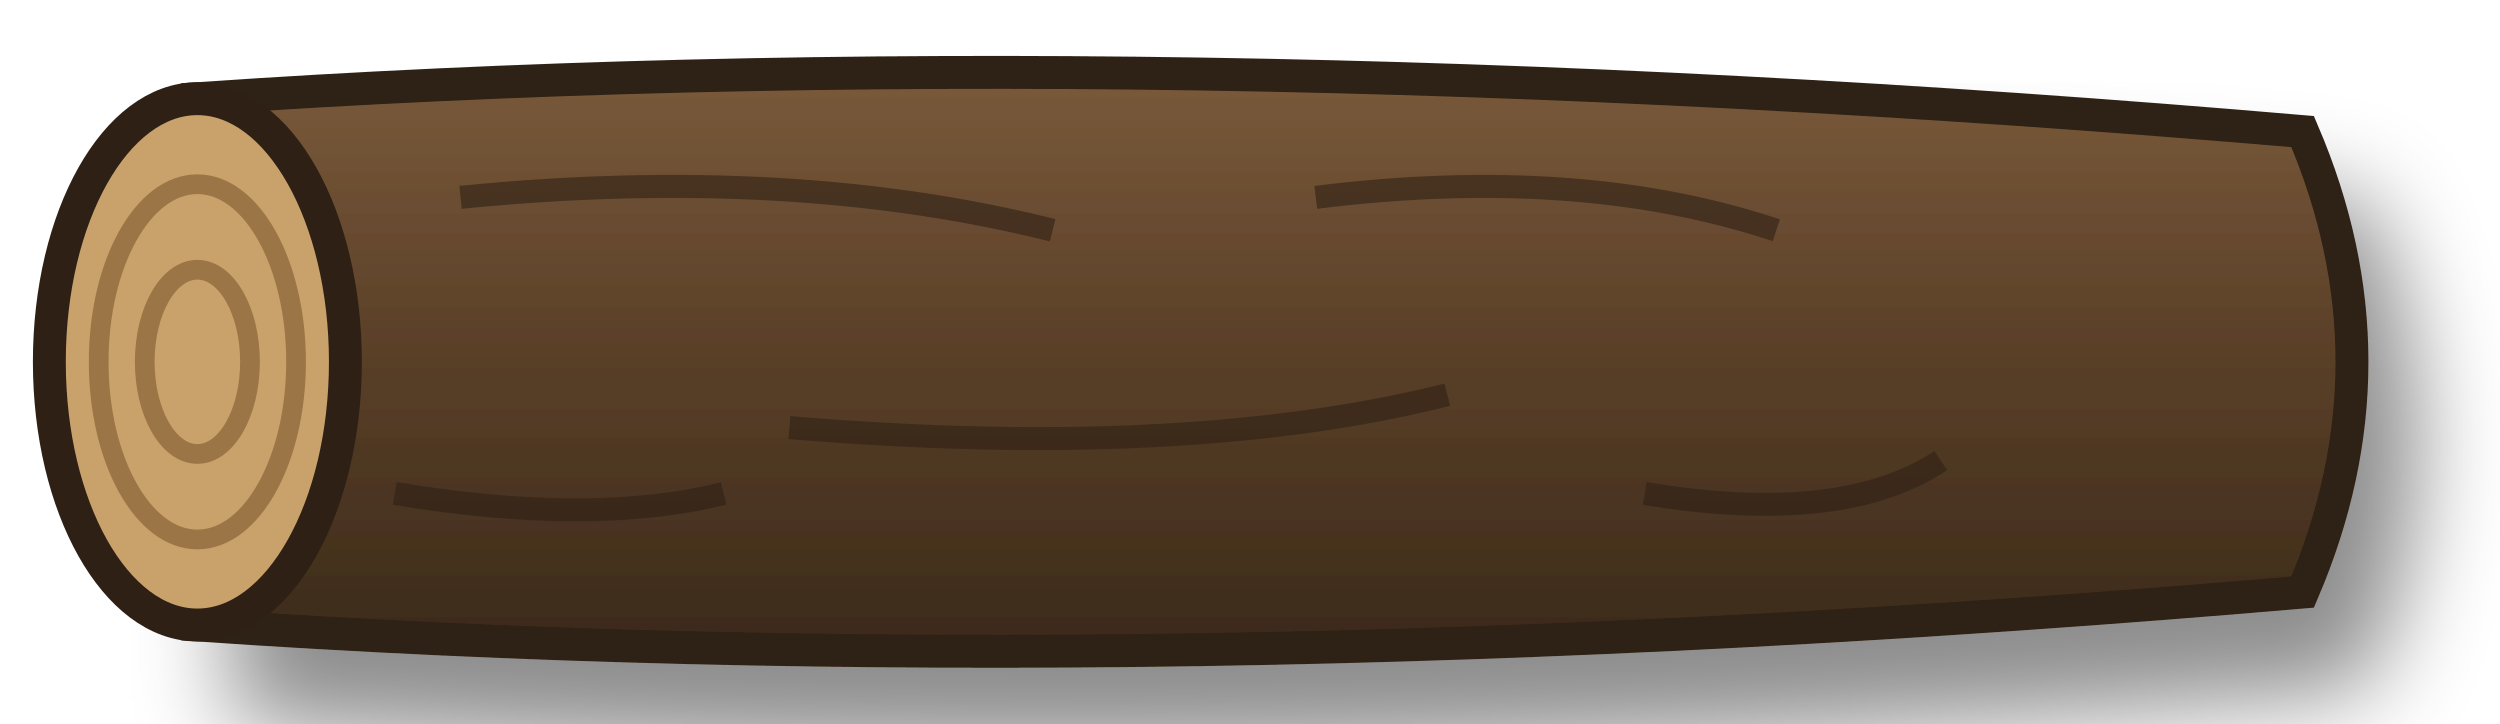
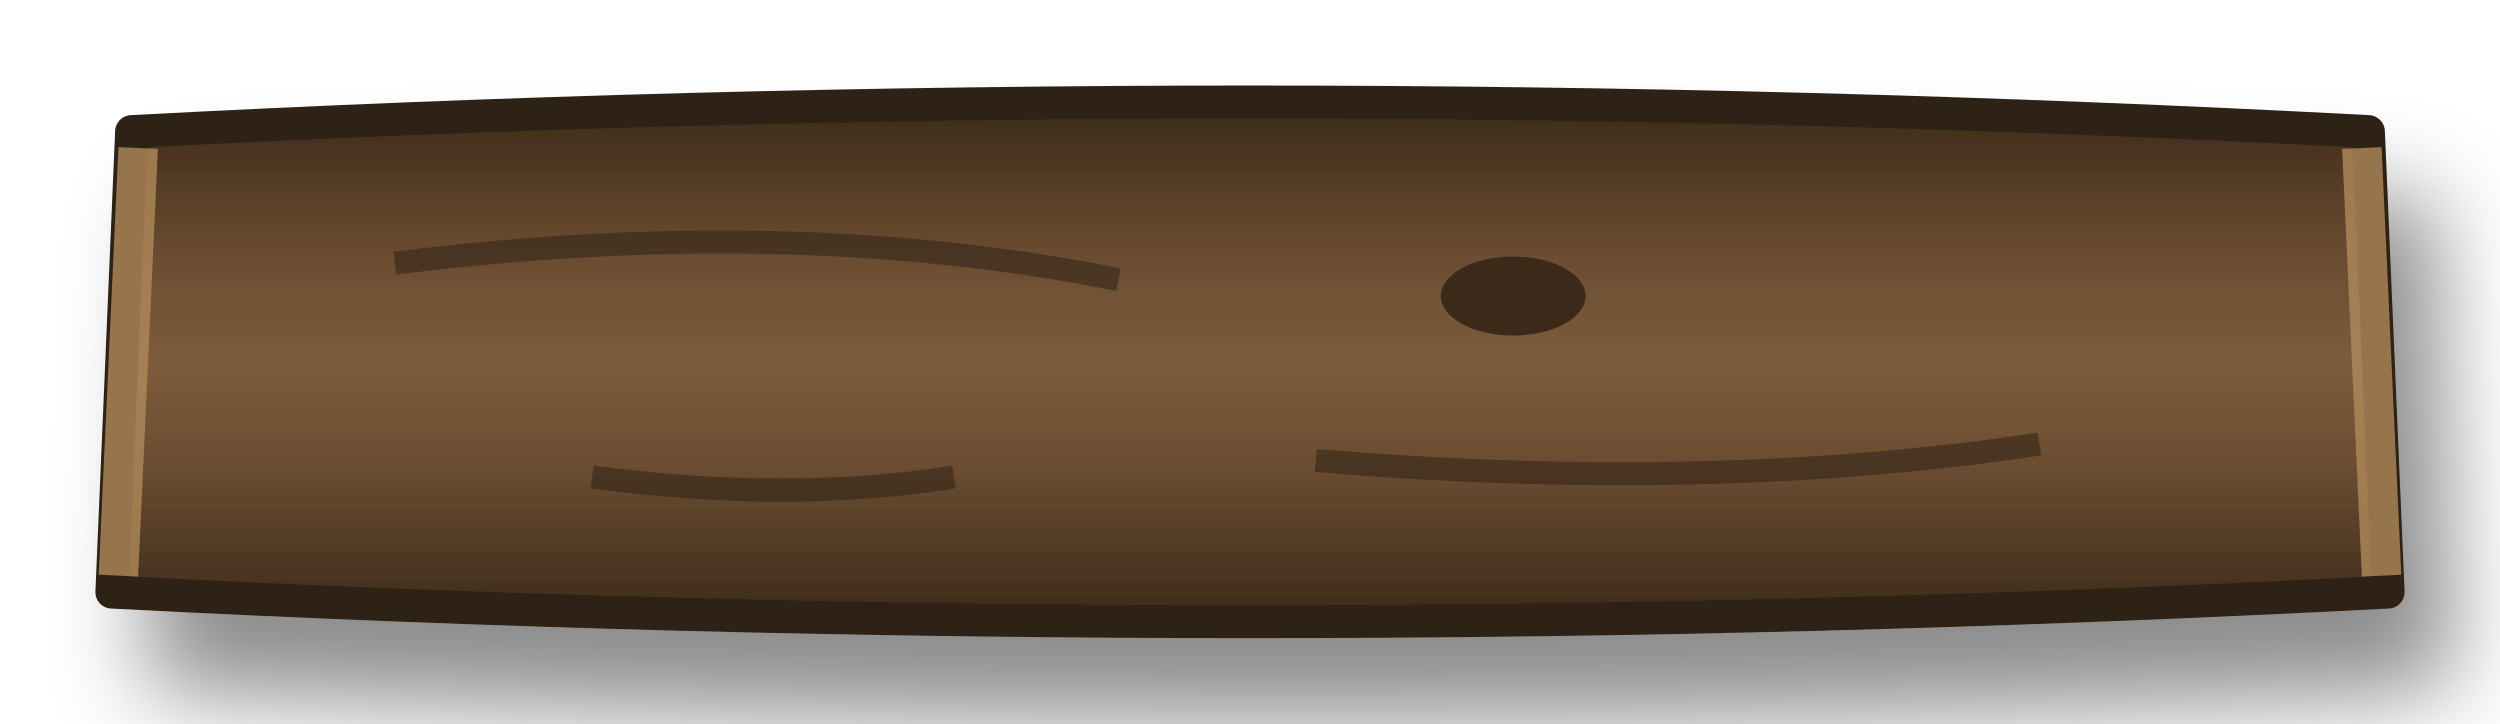
<svg xmlns="http://www.w3.org/2000/svg" viewBox="0 0 76 22">
  <defs>
    <linearGradient id="bark" x1="0" y1="0" x2="0" y2="1">
-       <stop offset="0" stop-color="#7a5a3a" />
-       <stop offset="0.45" stop-color="#5c4129" />
+       <stop offset="0" stop-color="#3b2a1a" />
+       <stop offset="0.3" stop-color="#6b4d31" />
+       <stop offset="0.5" stop-color="#7d5c3c" />
+       <stop offset="0.7" stop-color="#6b4d31" />
      <stop offset="1" stop-color="#3b2a1a" />
    </linearGradient>
    <filter id="shadow" x="-10%" y="-30%" width="120%" height="160%">
      <feGaussianBlur in="SourceAlpha" stdDeviation="1.4" />
      <feOffset dx="1.5" dy="2.5" />
      <feComponentTransfer>
        <feFuncA type="linear" slope="0.45" />
      </feComponentTransfer>
      <feMerge>
        <feMergeNode />
        <feMergeNode in="SourceGraphic" />
      </feMerge>
    </filter>
  </defs>
  <g filter="url(#shadow)">
-     <path d="M6 3 Q35 1 70 4 Q73 11 70 18 Q35 21 6 19 Z" fill="url(#bark)" stroke="#2e2014" stroke-width="1" />
+     <path d="M4 4 Q38 2.2 72 4 L72.6 18 Q38 19.8 3.4 18 Z" fill="url(#bark)" stroke="#2e2014" stroke-width="1" stroke-linejoin="round" />
  </g>
-   <g stroke="#2e2014" stroke-width="0.7" fill="none" opacity="0.6">
-     <path d="M14 6 q10 -1 18 1 M24 13 q12 1 20 -1 M40 6 q8 -1 14 1 M12 15 q6 1 10 0 M50 15 q6 1 9 -1" />
+   <g stroke="#2e2014" stroke-width="0.7" fill="none" opacity="0.55">
+     <path d="M12 8 q12 -1.5 22 0.5 M40 14 q12 1 22 -0.5 M18 14.5 q6 0.8 11 0" />
  </g>
-   <ellipse cx="6" cy="11" rx="4.5" ry="8" fill="#c9a26b" stroke="#2e2014" stroke-width="1" />
-   <ellipse cx="6" cy="11" rx="3" ry="5.4" fill="none" stroke="#9c7546" stroke-width="0.6" />
-   <ellipse cx="6" cy="11" rx="1.6" ry="2.8" fill="none" stroke="#9c7546" stroke-width="0.6" />
+   <path d="M4.2 4.5 L3.6 17.5 M71.8 4.5 L72.4 17.5" stroke="#b08a5a" stroke-width="1.2" opacity="0.8" />
+   <ellipse cx="46" cy="9" rx="2.2" ry="1.2" fill="#3b2a1a" />
</svg>
